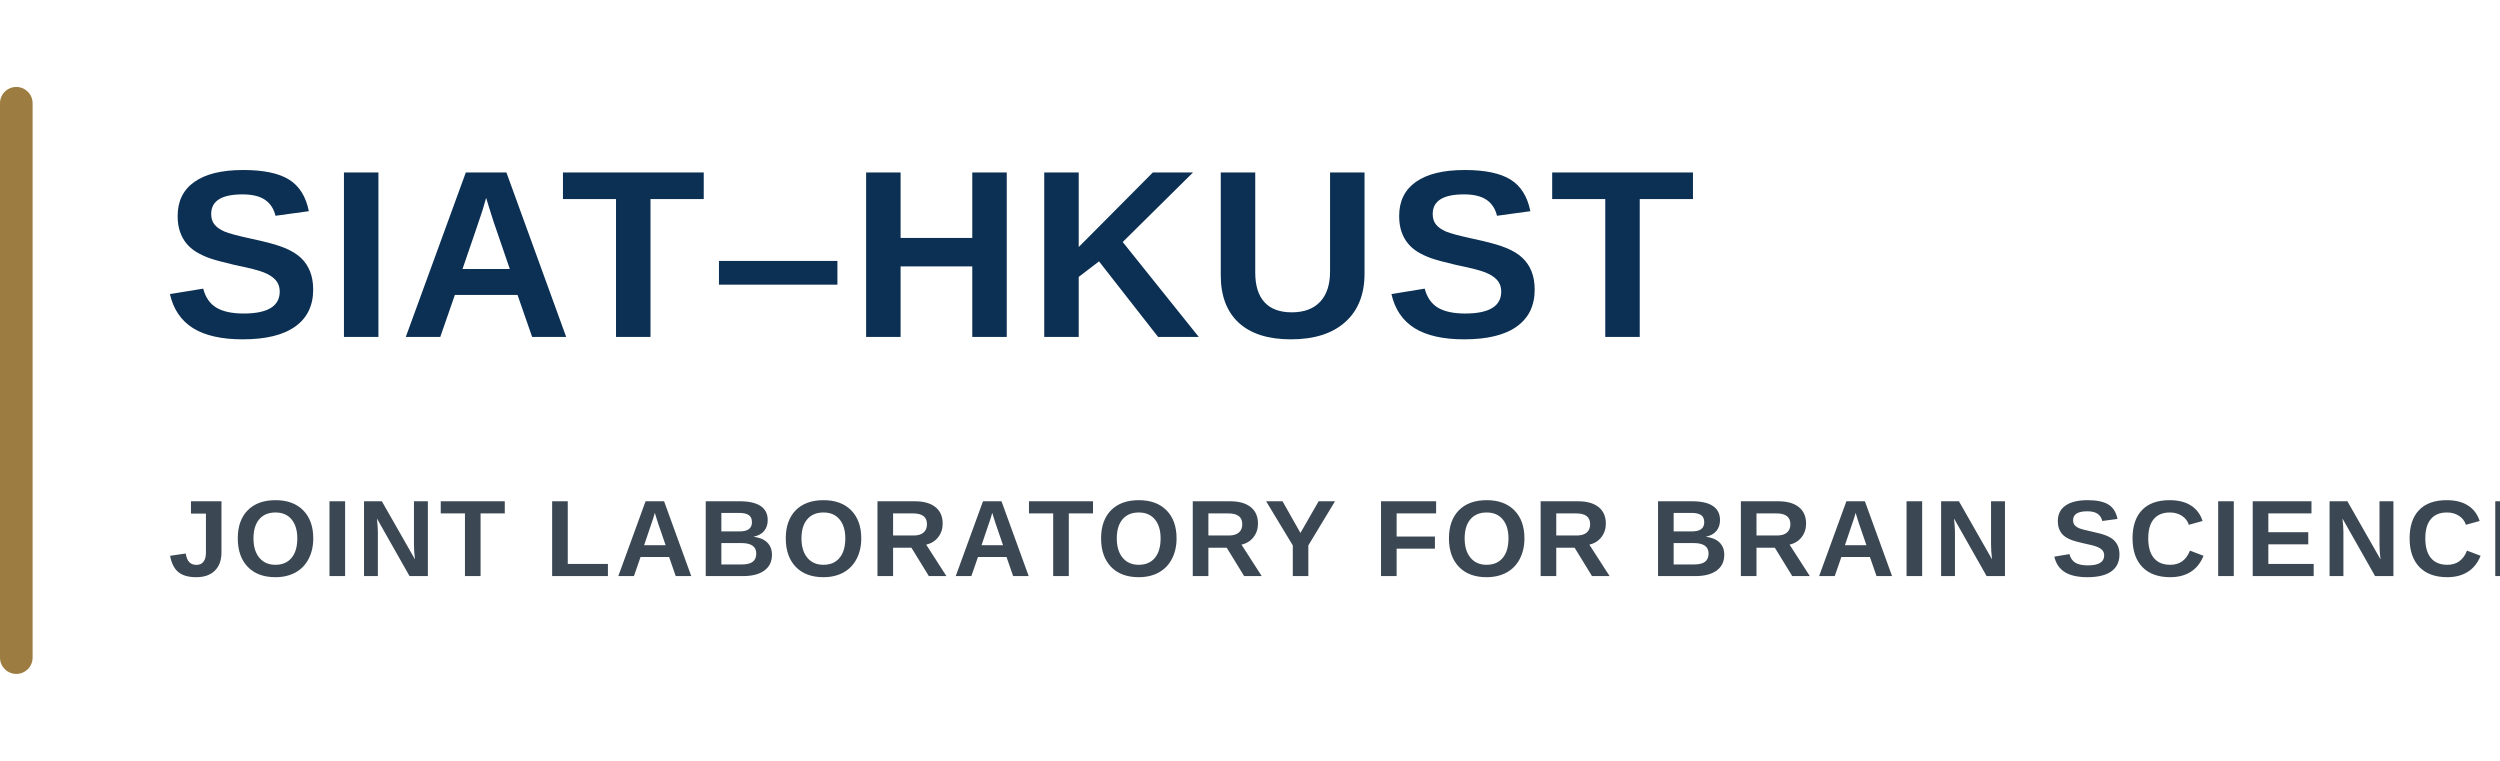
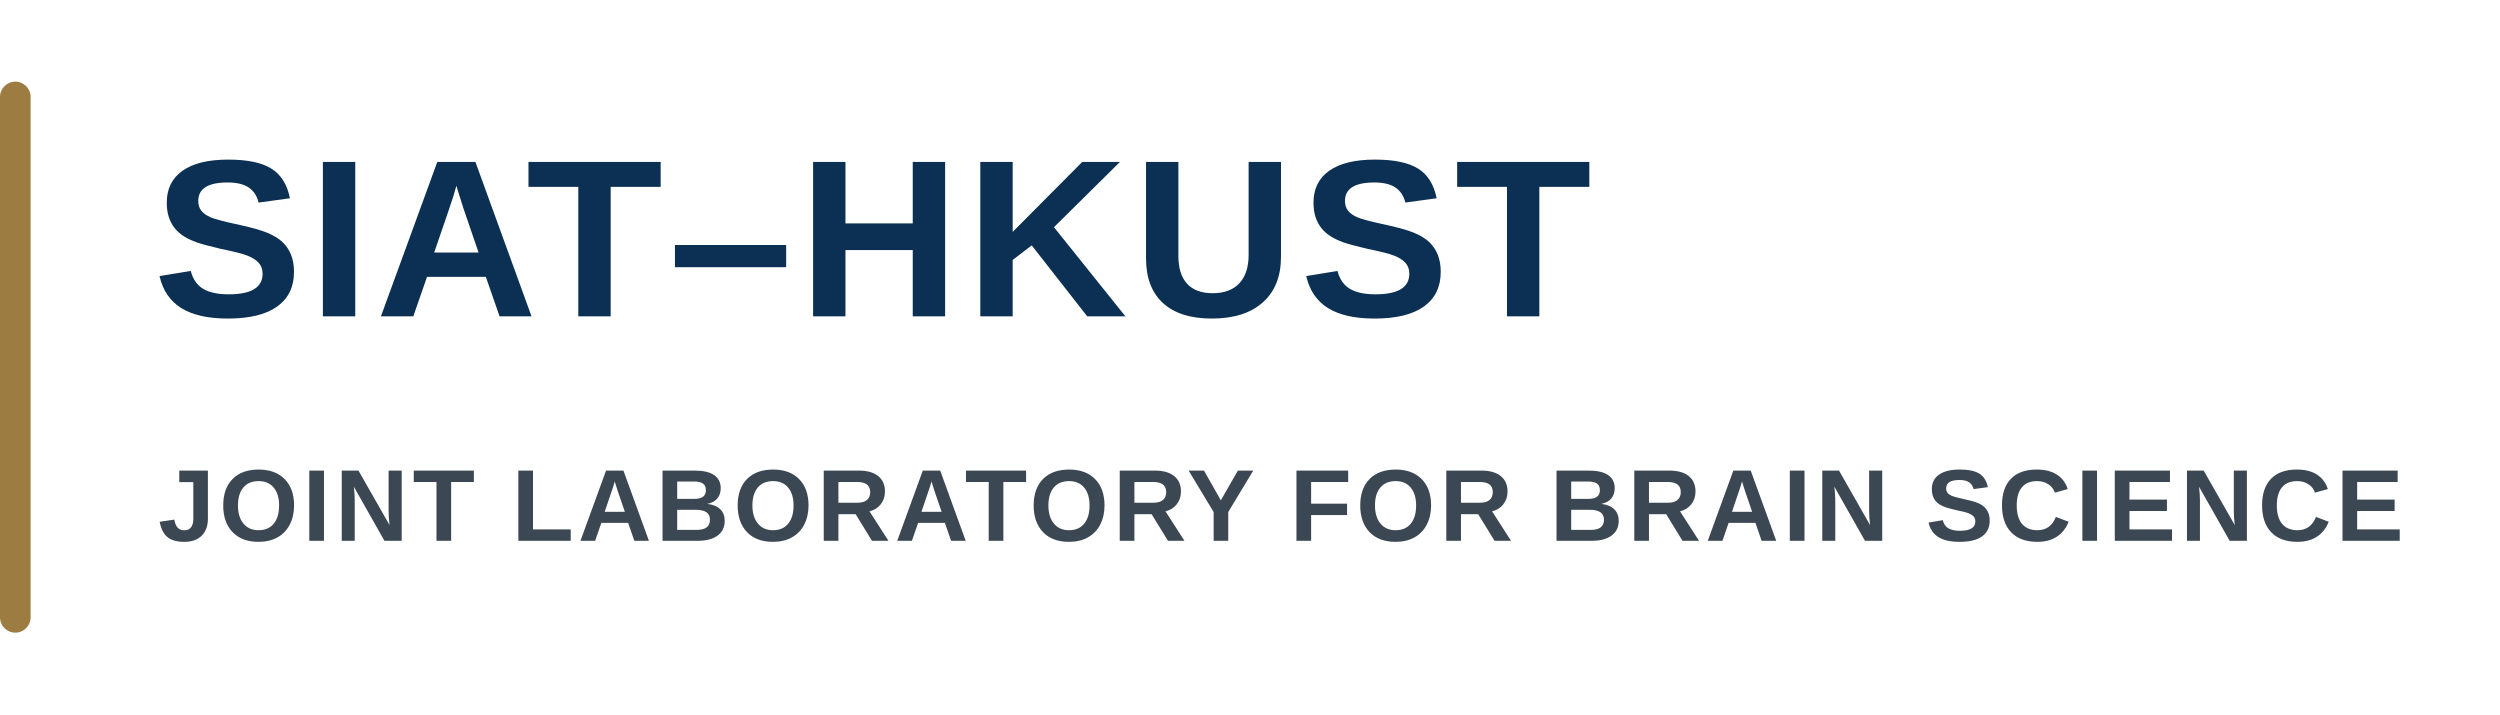
- <svg xmlns="http://www.w3.org/2000/svg" width="460" height="140" viewBox="0 0 460 140" role="img" aria-labelledby="title desc">
+ <svg xmlns="http://www.w3.org/2000/svg" width="490" height="140" viewBox="0 0 490 140" role="img" aria-labelledby="title desc">
  <rect x="0" y="16" width="6" height="108" rx="3" fill="#9c7c41" />
  <text x="30" y="62" fill="#0b3053" font-family="Arial, Helvetica, sans-serif" font-size="44" font-weight="700" letter-spacing="1">SIAT–HKUST</text>
  <text x="31" y="106" fill="#3b4854" font-family="Arial, Helvetica, sans-serif" font-size="20" font-weight="600" letter-spacing="0.8">JOINT LABORATORY FOR BRAIN SCIENCE</text>
</svg>
